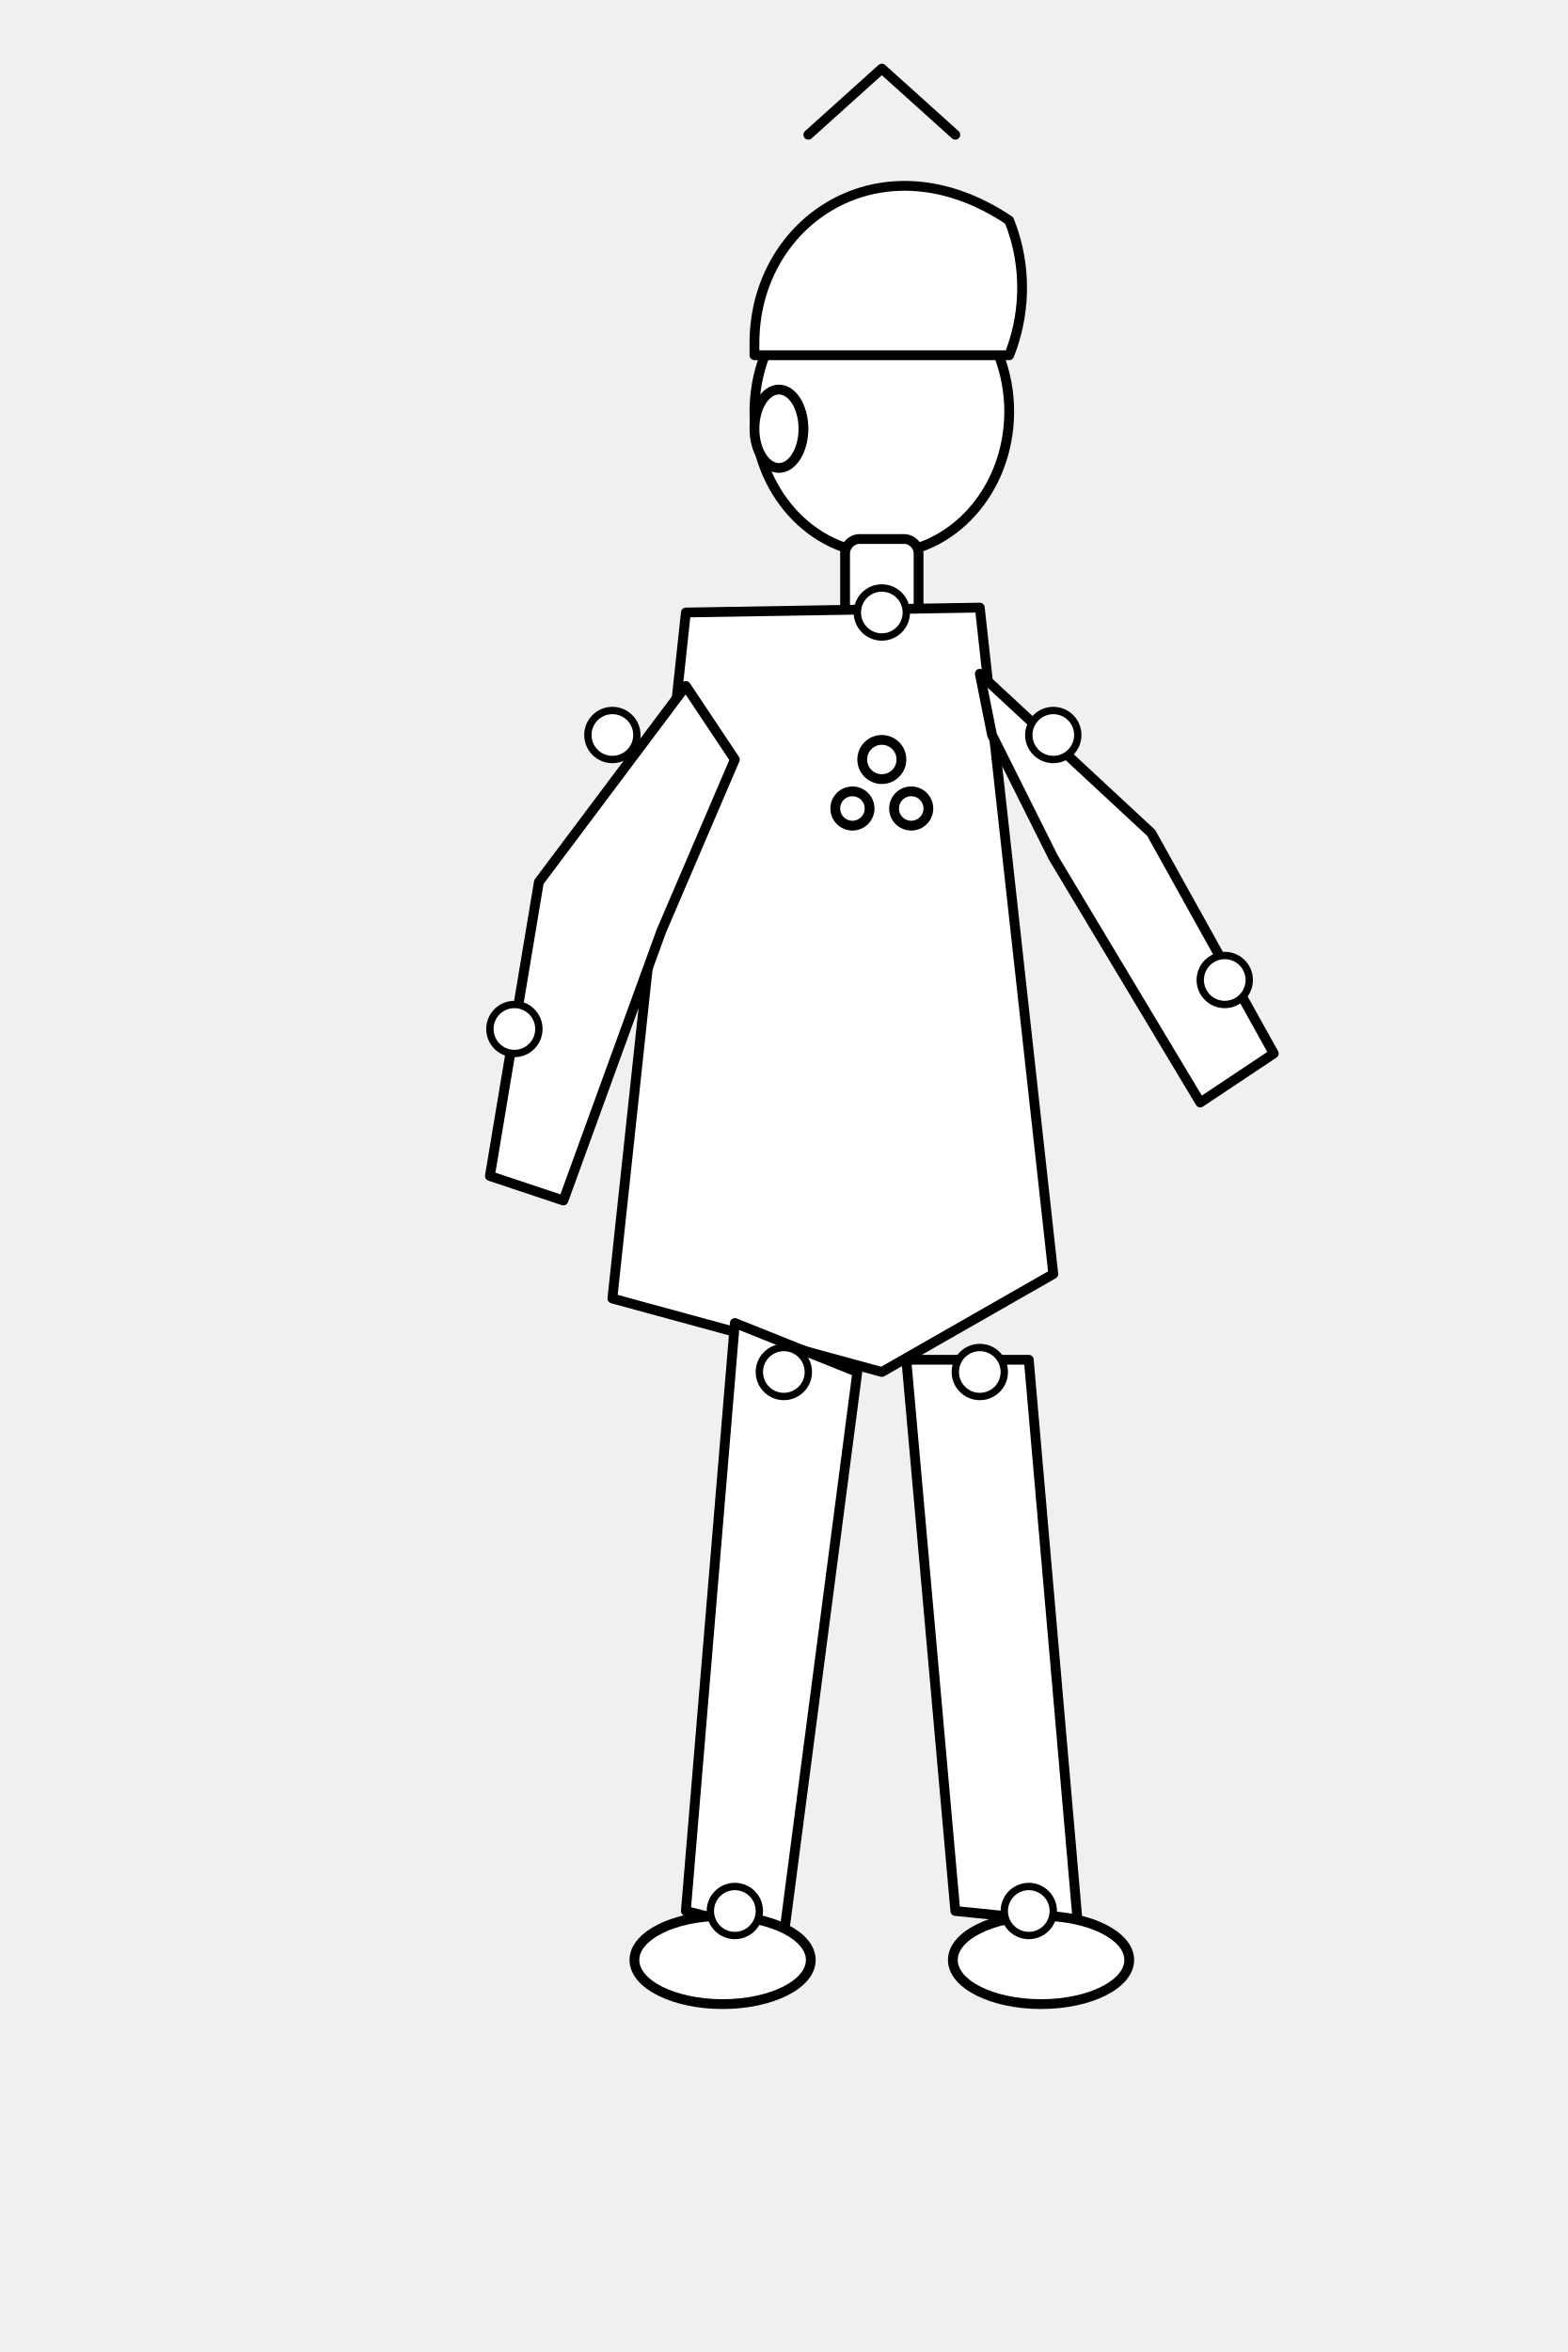
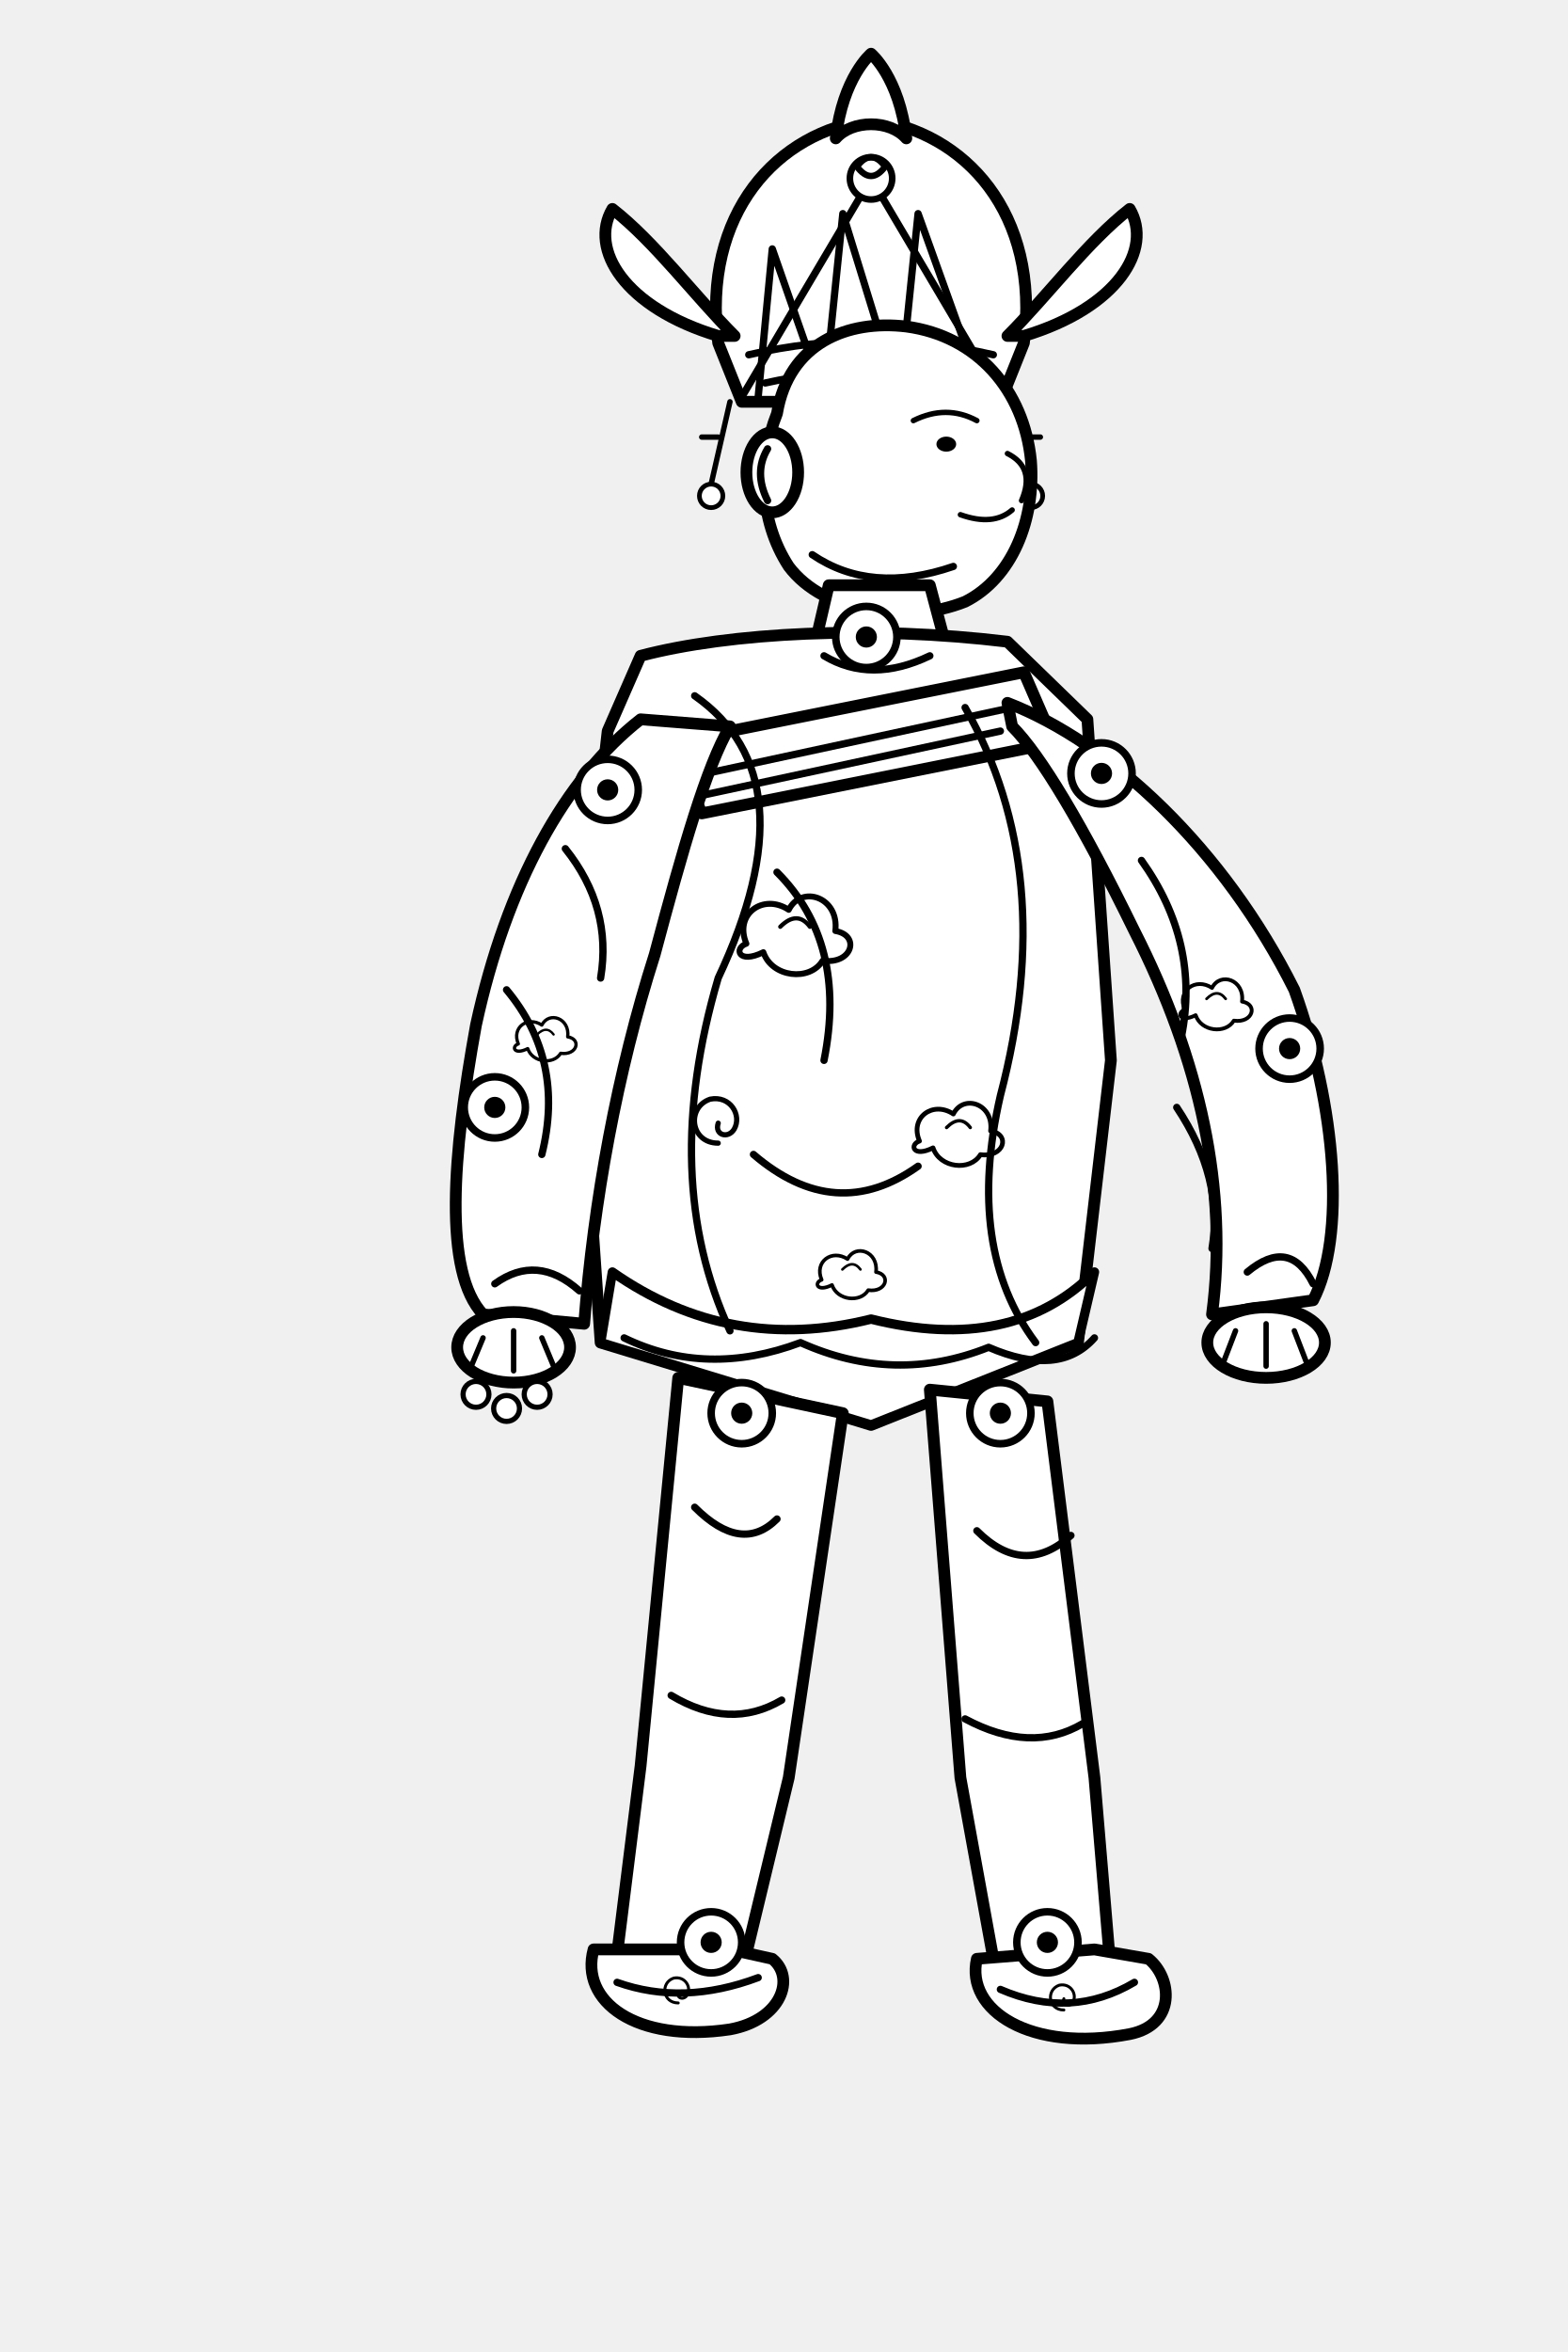
<svg xmlns="http://www.w3.org/2000/svg" width="640" height="960" viewBox="0 0 640 960">
-   <g fill="#ffffff" stroke="#000000" stroke-width="4" stroke-linejoin="round" stroke-linecap="round">
-     <ellipse cx="360" cy="168" rx="52" ry="58" />
-     <path d="M308,140 C308,90 360,55 412,90 C420,110 418,130 412,145 L308,145 Z" />
-     <path d="M330,55 L360,28 L390,55" fill="none" />
-     <ellipse cx="318" cy="175" rx="10" ry="16" />
-     <rect x="345" y="220" width="30" height="36" rx="6" />
-     <path d="M280,250 L400,248 L430,520 L360,560 L250,530 Z" />
-     <path d="M280,280 L220,360 L200,480 L230,490 L270,380 L300,310 Z" />
-     <path d="M400,275 L470,340 L520,430 L490,450 L430,350 L405,300 Z" />
-     <path d="M300,540 L280,780 L320,790 L350,560 Z" />
-     <path d="M370,555 L390,780 L440,785 L420,555 Z" />
-     <ellipse cx="295" cy="800" rx="36" ry="18" />
-     <ellipse cx="425" cy="800" rx="36" ry="18" />
-     <circle cx="360" cy="310" r="8" />
-     <circle cx="348" cy="330" r="7" />
-     <circle cx="372" cy="330" r="7" />
-     <circle cx="360" cy="250" r="10" fill="#fff" stroke="#000" stroke-width="3" />
-     <circle cx="250" cy="300" r="10" fill="#fff" stroke="#000" stroke-width="3" />
-     <circle cx="210" cy="420" r="10" fill="#fff" stroke="#000" stroke-width="3" />
-     <circle cx="430" cy="300" r="10" fill="#fff" stroke="#000" stroke-width="3" />
-     <circle cx="500" cy="400" r="10" fill="#fff" stroke="#000" stroke-width="3" />
-     <circle cx="320" cy="560" r="10" fill="#fff" stroke="#000" stroke-width="3" />
-     <circle cx="400" cy="560" r="10" fill="#fff" stroke="#000" stroke-width="3" />
-     <circle cx="300" cy="780" r="10" fill="#fff" stroke="#000" stroke-width="3" />
-     <circle cx="420" cy="780" r="10" fill="#fff" stroke="#000" stroke-width="3" />
+   <defs>
+     <style>
+       .f { fill:#ffffff; stroke:#000000; stroke-width:5; stroke-linejoin:round; stroke-linecap:round; }
+       .fd { fill:none; stroke:#000; stroke-width:3.1; stroke-linejoin:round; stroke-linecap:round; }
+       .th { fill:none; stroke:#000; stroke-width:2.3; stroke-linejoin:round; stroke-linecap:round; }
+       .mt { fill:none; stroke:#000; stroke-width:2.7; stroke-linejoin:round; stroke-linecap:round; }
+     </style>
+   </defs>
+   <g transform="translate(10,20) scale(0.96)">
+     <g class="f">
+       <path d="M295,125 C288,70 320,35 360,30 C400,35 432,70 425,125 L415,150 L305,150 Z" />
+       <path class="fd" d="M312,148 L318,85 L340,148" />
+       <path class="fd" d="M340,148 L348,70 L372,148" />
+       <path class="fd" d="M372,148 L380,70 L408,148" />
+       <path class="fd" d="M305,148 L360,55 L415,148" />
+       <path d="M345,38 C348,12 360,2 360,2 C360,2 372,12 375,38 C368,30 352,30 345,38 Z" />
+       <circle cx="360" cy="55" r="9" fill="#fff" stroke="#000" stroke-width="2.8" />
+       <path class="mt" d="M354,50 Q360,42 366,50 Q360,58 354,50" />
+       <path d="M295,122 C255,110 240,85 250,68 C268,82 285,105 302,122 Z" />
+       <path d="M425,122 C465,110 480,85 470,68 C452,82 435,105 418,122 Z" />
+       <path class="fd" d="M308,130 Q360,118 412,130" />
+       <path class="fd" d="M315,142 Q360,132 405,142" />
+       <path class="th" d="M300,150 L292,185 M295,165 L288,165" />
+       <path class="th" d="M420,150 L428,185 M425,165 L432,165" />
+       <circle cx="292" cy="190" r="5" fill="#fff" stroke="#000" stroke-width="2" />
+       <circle cx="428" cy="190" r="5" fill="#fff" stroke="#000" stroke-width="2" />
+       <path d="M320,155            C325,125 350,115 375,118            C405,122 425,145 428,175            C430,200 420,225 400,235            C375,245 340,240 325,220            C312,200 312,175 320,155 Z" />
+       <ellipse cx="318" cy="180" rx="11" ry="17" />
+       <path class="fd" d="M316,170 Q310,180 316,192" />
+       <ellipse cx="392" cy="168" rx="4.2" ry="3.2" fill="#000" stroke="none" />
+       <path class="th" d="M378,158 Q392,151 405,158" />
+       <path class="th" d="M418,172 Q430,178 424,192" />
+       <path class="th" d="M398,198 Q412,203 420,196" />
+       <path class="fd" d="M335,215 Q360,232 395,220" />
+       <path d="M342,228 L385,228 L393,258 L335,258 Z" />
+       <g fill="#fff" stroke="#000" stroke-width="2.6">
+         <circle cx="345" cy="265" r="9" />
+         <circle cx="363" cy="272" r="9" />
+         <circle cx="382" cy="265" r="9" />
+         <circle cx="336" cy="282" r="8" />
+         <circle cx="391" cy="282" r="8" />
+         <circle cx="350" cy="295" r="7.5" />
+         <circle cx="370" cy="297" r="7.5" />
+         <circle cx="388" cy="292" r="7" />
+       </g>
+       <path class="th" d="M345,265 Q363,280 382,265" />
+       <path d="M262,258 C300,248 360,245 418,252 L452,285 L462,430 L448,550 L360,585 L245,550 L235,405 L248,290 Z" />
+       <path d="M250,520 Q300,555 360,540 Q420,555 455,520 L448,550 L360,585 L245,550 Z" fill="#fff" stroke="#000" stroke-width="4" />
+       <path d="M275,295 L425,265 L438,295 L288,325 Z" />
+       <path class="fd" d="M290,308 L420,280" />
+       <path class="fd" d="M285,318 L415,290" />
+       <path class="fd" d="M285,275 Q335,310 295,395 Q270,480 300,545" />
+       <path class="fd" d="M400,280 Q440,350 415,445 Q400,510 430,550" />
+       <path class="fd" d="M320,350 Q350,380 340,430" />
+       <path class="fd" d="M310,470 Q345,500 380,475" />
+       <path class="fd" d="M255,548 Q290,565 330,550 Q370,568 410,552 Q440,565 455,548" />
+       <g transform="translate(325,375) scale(0.9)" fill="none" stroke="#000" stroke-width="2.8" stroke-linejoin="round">
+         <path d="M-20,6 C-26,-8 -12,-18 0,-10 C6,-22 24,-16 22,0 C34,2 30,16 16,14 C10,24 -8,22 -12,10 C-24,16 -26,8 -20,6 Z" />
+         <path d="M-4,-2 Q4,-10 10,-2" stroke-width="2" />
+       </g>
+       <g transform="translate(395,460) scale(0.72)" fill="none" stroke="#000" stroke-width="2.8" stroke-linejoin="round">
+         <path d="M-20,6 C-26,-8 -12,-18 0,-10 C6,-22 24,-16 22,0 C34,2 30,16 16,14 C10,24 -8,22 -12,10 C-24,16 -26,8 -20,6 Z" />
+         <path d="M-4,-2 Q4,-10 10,-2" stroke-width="2" />
+       </g>
+       <path transform="translate(295,455) scale(0.85)" fill="none" stroke="#000" stroke-width="2.6" d="M0,12 C-14,12 -16,-6 -4,-10 C6,-12 12,-2 8,5 C5,10 -2,8 0,2" />
+       <g transform="translate(350,520) scale(0.55)" fill="none" stroke="#000" stroke-width="2.8" stroke-linejoin="round">
+         <path d="M-20,6 C-26,-8 -12,-18 0,-10 C6,-22 24,-16 22,0 C34,2 30,16 16,14 C10,24 -8,22 -12,10 C-24,16 -26,8 -20,6 Z" />
+         <path d="M-4,-2 Q4,-10 10,-2" stroke-width="2" />
+       </g>
+       <path class="fd" d="M340,258 Q360,270 385,258" />
+       <path d="M262,285 C230,310 205,355 192,415 C182,470 178,520 195,538 L238,542 C242,490 252,435 268,385 C280,340 290,305 300,288 Z" />
+       <path class="fd" d="M200,525 Q218,512 236,528" />
+       <path class="fd" d="M205,400 Q230,430 220,470" />
+       <path class="fd" d="M230,340 Q250,365 245,395" />
+       <g transform="translate(220,420) scale(0.5)" fill="none" stroke="#000" stroke-width="2.8" stroke-linejoin="round">
+         <path d="M-20,6 C-26,-8 -12,-18 0,-10 C6,-22 24,-16 22,0 C34,2 30,16 16,14 C10,24 -8,22 -12,10 C-24,16 -26,8 -20,6 Z" />
+         <path d="M-4,-2 Q4,-10 10,-2" stroke-width="2" />
+       </g>
+       <ellipse cx="208" cy="552" rx="24" ry="15" />
+       <path class="th" d="M195,548 L190,560 M208,545 L208,562 M220,548 L225,560" />
+       <circle cx="192" cy="572" r="5.5" fill="#fff" stroke="#000" stroke-width="2.2" />
+       <circle cx="205" cy="578" r="5.5" fill="#fff" stroke="#000" stroke-width="2.2" />
+       <circle cx="218" cy="572" r="5.5" fill="#fff" stroke="#000" stroke-width="2.2" />
+       <path d="M418,278 C462,295 510,340 540,400 C558,450 562,505 548,532 L505,538 C512,485 500,430 472,375 C450,330 432,300 420,288 Z" />
+       <path class="fd" d="M520,520 Q538,505 548,525" />
+       <path class="fd" d="M475,345 Q500,380 492,420" />
+       <path class="fd" d="M490,450 Q510,480 505,510" />
+       <g transform="translate(505,405) scale(0.58)" fill="none" stroke="#000" stroke-width="2.8" stroke-linejoin="round">
+         <path d="M-20,6 C-26,-8 -12,-18 0,-10 C6,-22 24,-16 22,0 C34,2 30,16 16,14 C10,24 -8,22 -12,10 C-24,16 -26,8 -20,6 Z" />
+         <path d="M-4,-2 Q4,-10 10,-2" stroke-width="2" />
+       </g>
+       <ellipse cx="528" cy="550" rx="25" ry="15" />
+       <path class="th" d="M515,545 L510,558 M528,542 L528,560 M540,545 L545,558" />
+       <path d="M278,565 L262,730 L252,810 L305,818 L325,735 L348,580 Z" />
+       <path d="M385,570 L398,735 L412,812 L462,818 L455,735 L435,575 Z" />
+       <path class="fd" d="M275,700 Q300,715 322,702" />
+       <path class="fd" d="M400,710 Q428,725 450,712" />
+       <path class="fd" d="M285,620 Q305,640 320,625" />
+       <path class="fd" d="M405,630 Q425,650 445,632" />
+       <path d="M242,808 C236,830 260,848 300,842 C322,838 328,820 318,812 L300,808 Z" />
+       <path d="M405,812 C400,834 428,852 470,844 C490,840 488,820 478,812 L455,808 Z" />
+       <path class="fd" d="M252,822 Q280,832 312,820" />
+       <path class="fd" d="M415,825 Q445,838 472,822" />
+       <path transform="translate(278,825) scale(0.48)" fill="none" stroke="#000" stroke-width="2.6" d="M0,12 C-14,12 -16,-6 -4,-10 C6,-12 12,-2 8,5 C5,10 -2,8 0,2" />
+       <path transform="translate(442,828) scale(0.48)" fill="none" stroke="#000" stroke-width="2.6" d="M0,12 C-14,12 -16,-6 -4,-10 C6,-12 12,-2 8,5 C5,10 -2,8 0,2" />
+     </g>
+     <g>
+       <circle cx="358" cy="250" r="13" fill="#fff" stroke="#000" stroke-width="3.2" />
+       <circle cx="358" cy="250" r="4.5" fill="#000" />
+       <circle cx="248" cy="315" r="13" fill="#fff" stroke="#000" stroke-width="3.2" />
+       <circle cx="248" cy="315" r="4.5" fill="#000" />
+       <circle cx="200" cy="450" r="13" fill="#fff" stroke="#000" stroke-width="3.2" />
+       <circle cx="200" cy="450" r="4.5" fill="#000" />
+       <circle cx="458" cy="308" r="13" fill="#fff" stroke="#000" stroke-width="3.2" />
+       <circle cx="458" cy="308" r="4.5" fill="#000" />
+       <circle cx="538" cy="425" r="13" fill="#fff" stroke="#000" stroke-width="3.2" />
+       <circle cx="538" cy="425" r="4.5" fill="#000" />
+       <circle cx="305" cy="580" r="13" fill="#fff" stroke="#000" stroke-width="3.2" />
+       <circle cx="305" cy="580" r="4.5" fill="#000" />
+       <circle cx="415" cy="580" r="13" fill="#fff" stroke="#000" stroke-width="3.2" />
+       <circle cx="415" cy="580" r="4.5" fill="#000" />
+       <circle cx="292" cy="805" r="13" fill="#fff" stroke="#000" stroke-width="3.2" />
+       <circle cx="292" cy="805" r="4.5" fill="#000" />
+       <circle cx="435" cy="805" r="13" fill="#fff" stroke="#000" stroke-width="3.2" />
+       <circle cx="435" cy="805" r="4.5" fill="#000" />
+     </g>
  </g>
</svg>
